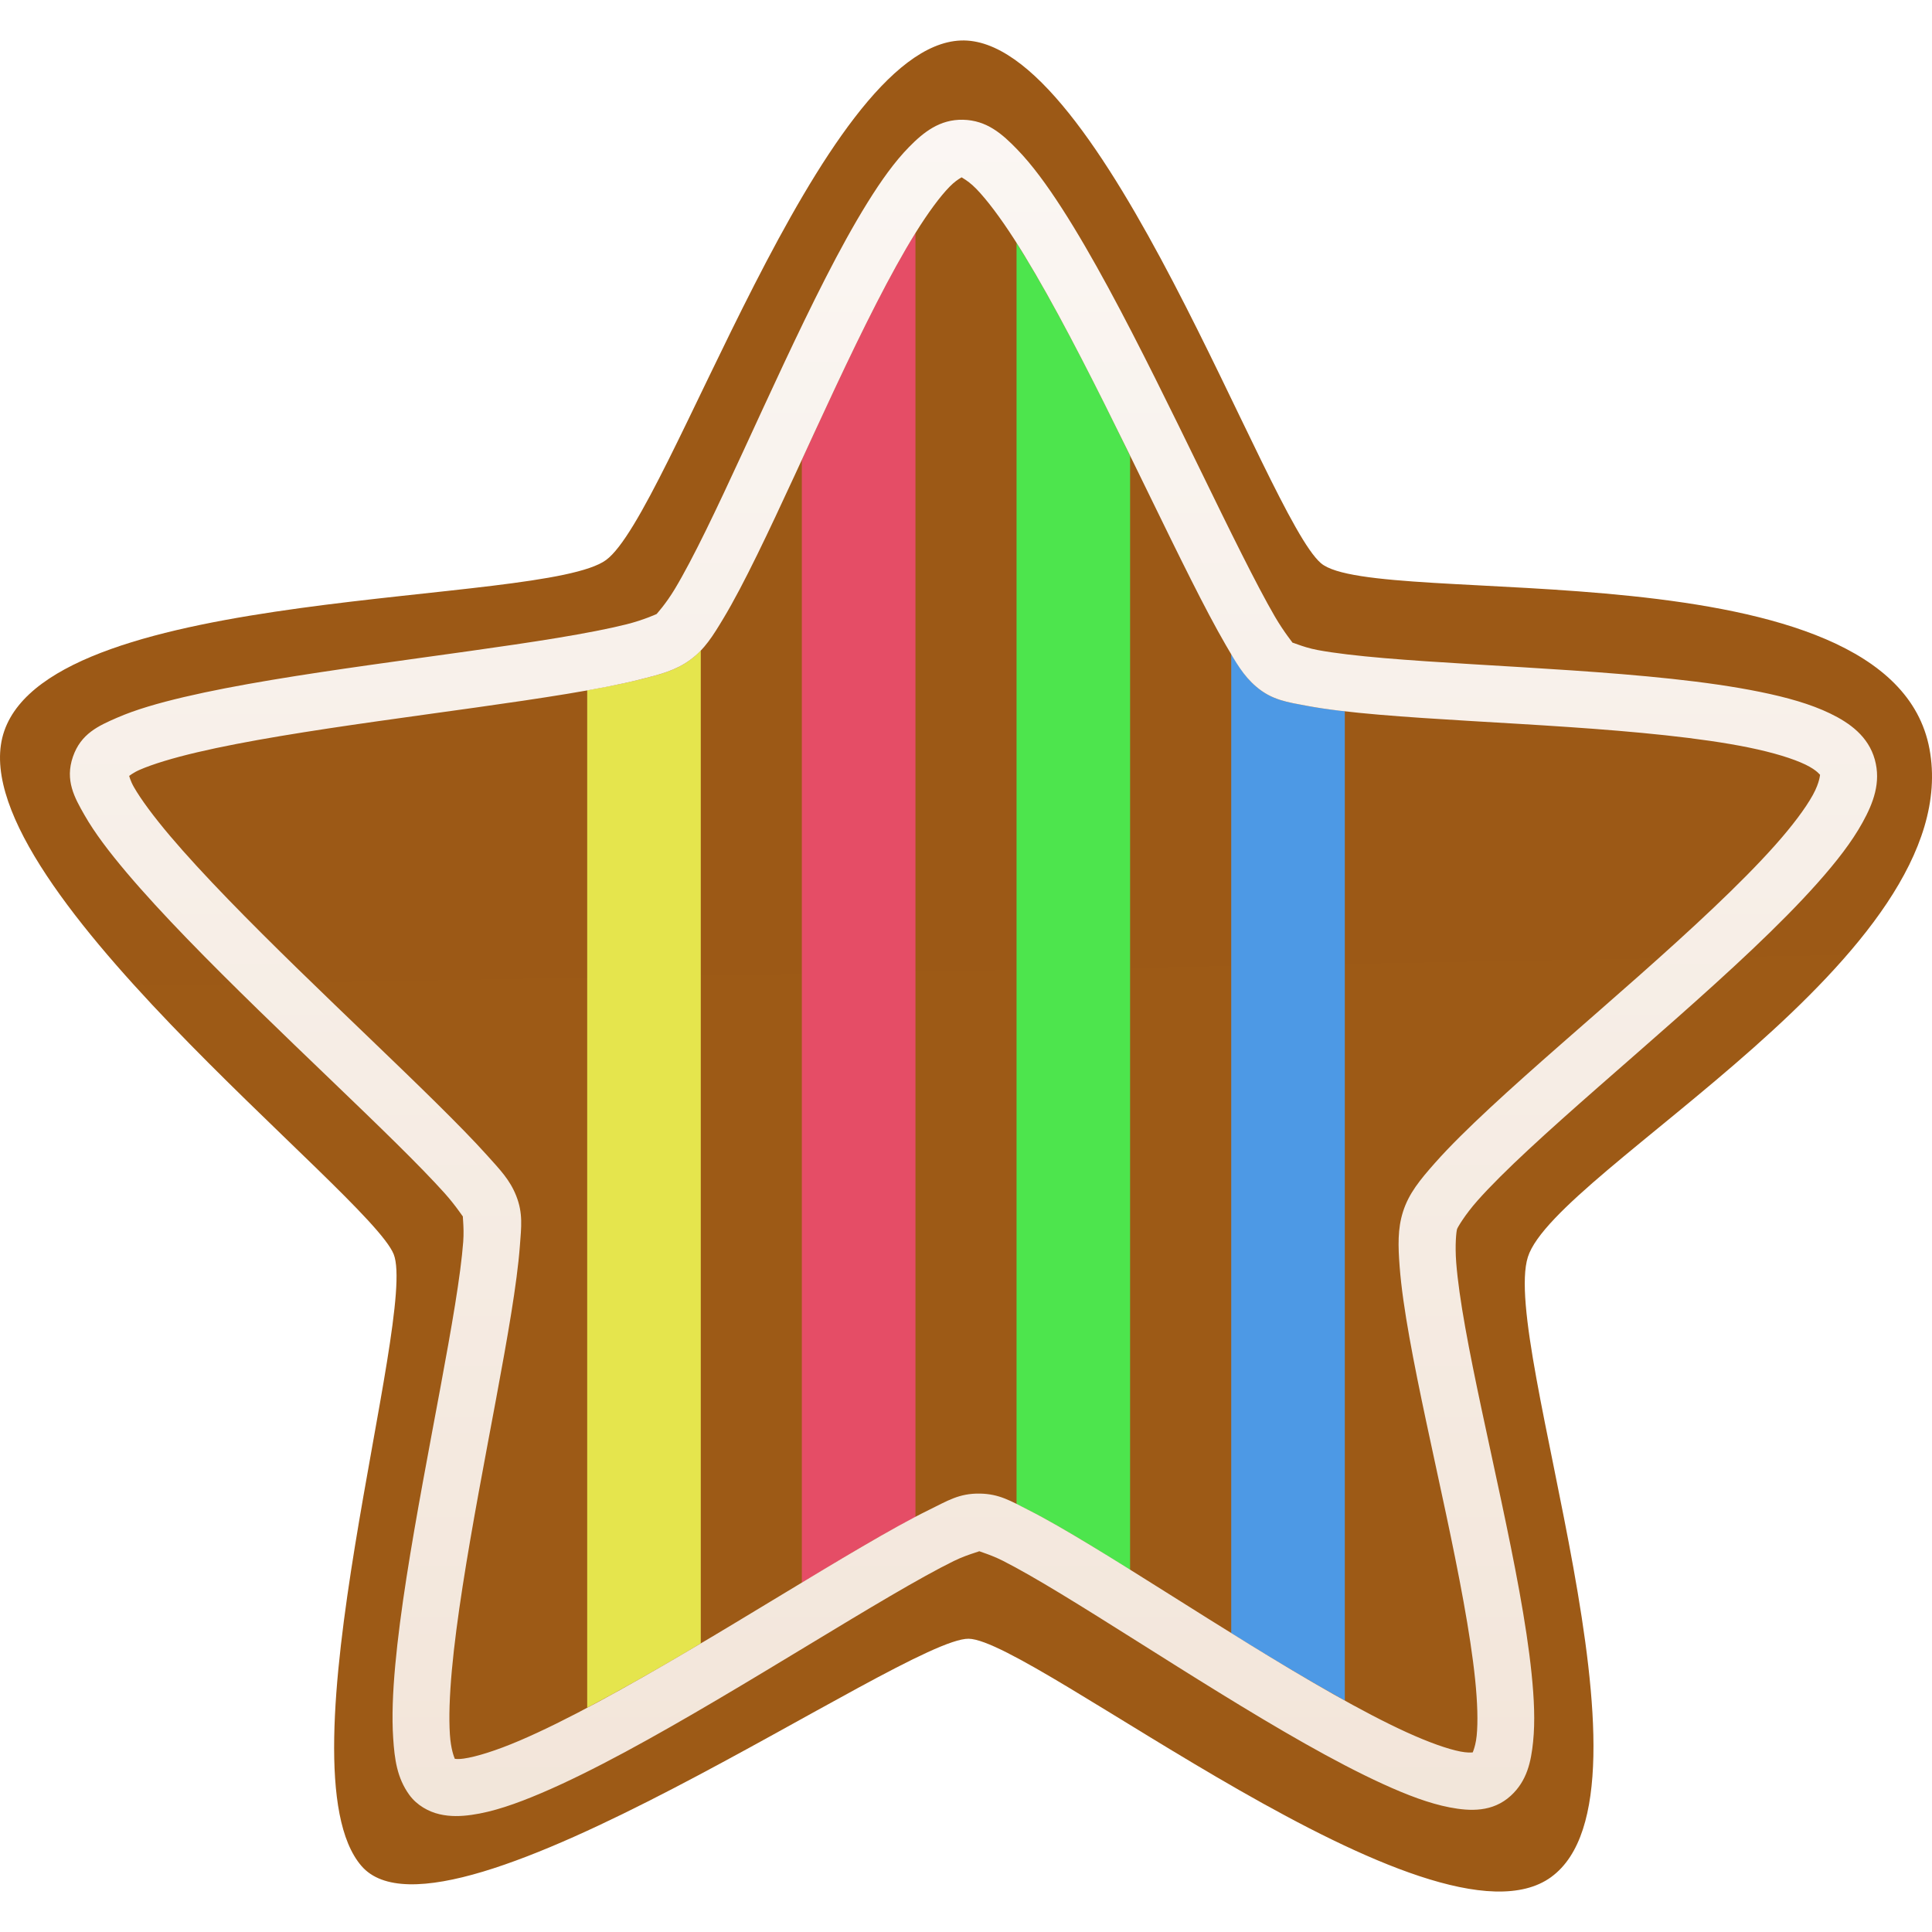
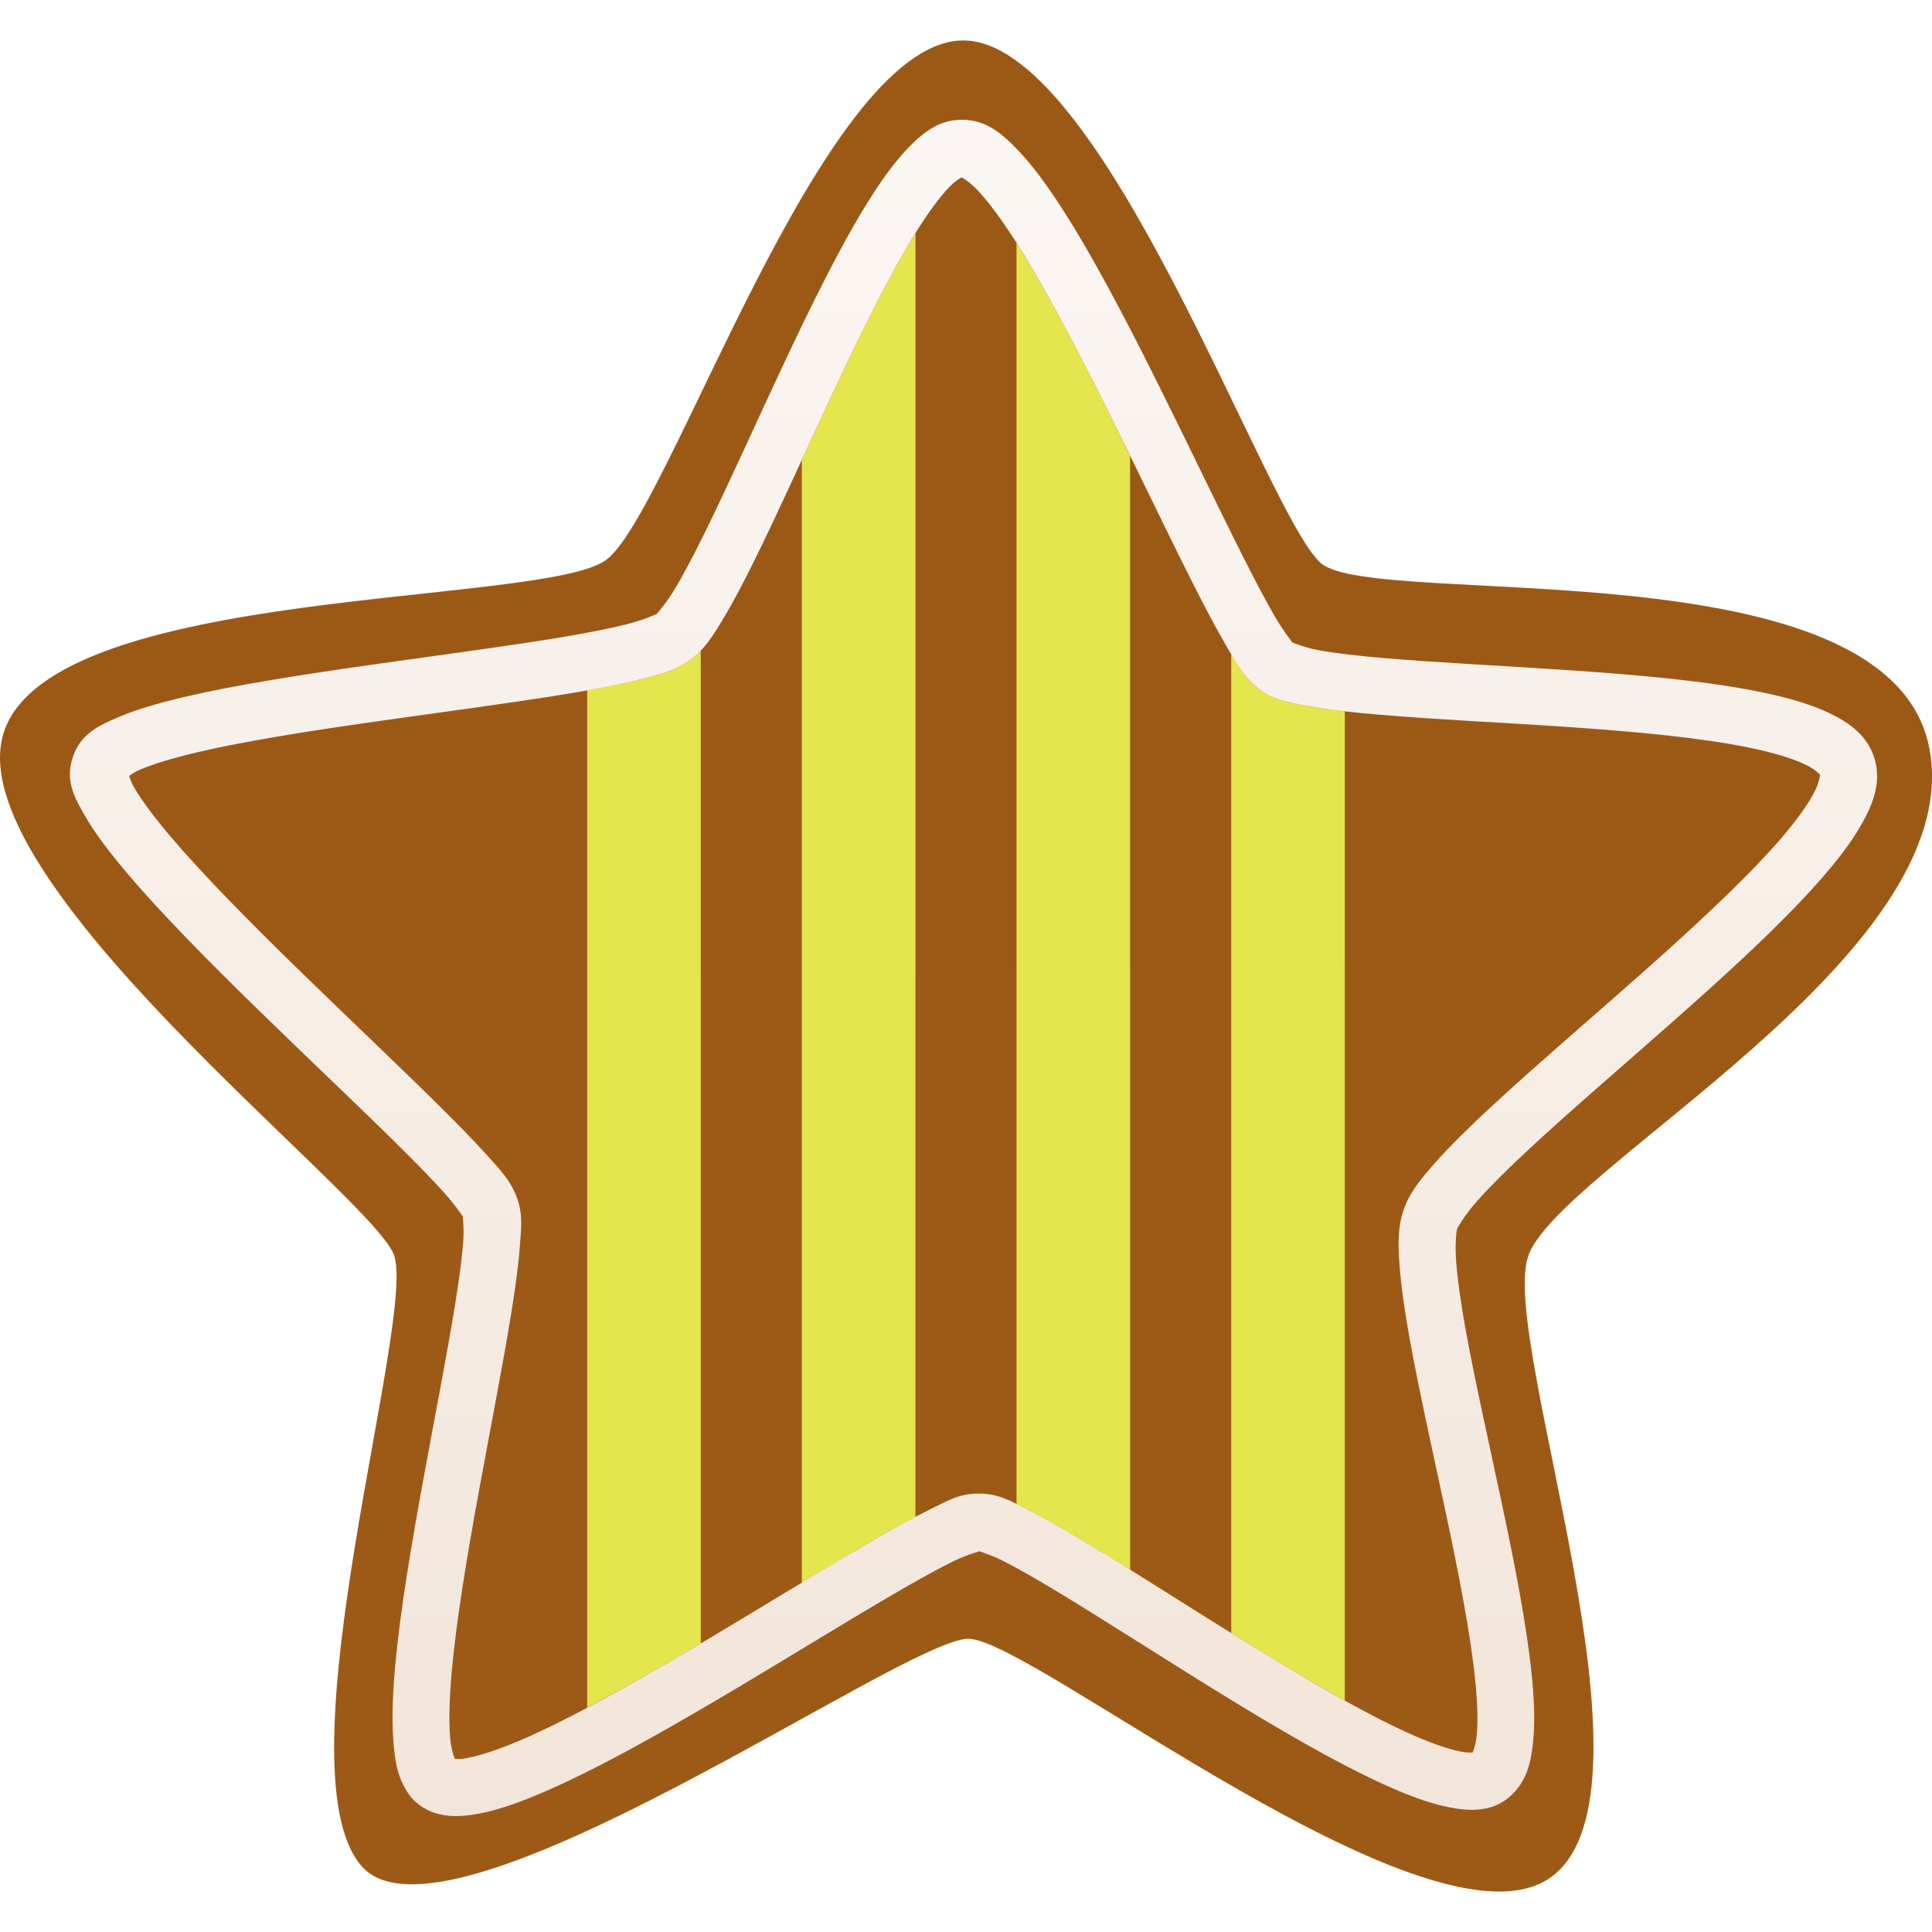
<svg xmlns="http://www.w3.org/2000/svg" xmlns:xlink="http://www.w3.org/1999/xlink" height="100mm" viewBox="0 0 100 100" width="100mm" version="1.1" id="svg1" xml:space="preserve">
  <defs id="defs1">
    <linearGradient id="linearGradient13">
      <stop style="stop-color:#f2e5d9;stop-opacity:1;" offset="0" id="stop13" />
      <stop style="stop-color:#fbf7f4;stop-opacity:1;" offset="1" id="stop14" />
    </linearGradient>
    <linearGradient id="linearGradient11">
      <stop style="stop-color:#9d5a16;stop-opacity:1;" offset="0" id="stop11" />
      <stop style="stop-color:#9c5916;stop-opacity:1;" offset="1" id="stop12" />
    </linearGradient>
    <linearGradient xlink:href="#linearGradient11" id="linearGradient12" x1="29.731" y1="63.327" x2="29.731" y2="-33.999" gradientUnits="userSpaceOnUse" gradientTransform="matrix(0.7855819,-0.01416861,0.01416861,0.7855819,24.69823,38.47841)" />
    <linearGradient xlink:href="#linearGradient13" id="linearGradient14" x1="-48.953" y1="82.405" x2="-48.953" y2="18.029" gradientUnits="userSpaceOnUse" gradientTransform="matrix(1.111111,0,0,1.111111,102.8064,-6.456283)" />
  </defs>
  <g id="g1" transform="matrix(1.307283,0,0,1.307283,-12.90242,-14.56638)">
    <path id="path1" style="fill:url(#linearGradient12);fill-opacity:1;stroke-width:0.416;stroke-linecap:round;stroke-linejoin:round;stroke-miterlimit:3.864" d="M 71.288,85.46 C 66.624,88.861 50.764,76.066 48.223,76.026 45.683,75.986 27.524,88.905 24.179,85.02 20.834,81.135 26.416,63.215 25.458,60.804 24.501,58.393 8.029,45.865 10.04,40.081 12.05,34.297 31.347,35.154 33.863,33.317 36.38,31.48 42.321,12.963 47.91,12.746 c 5.589,-0.217 12.095,18.844 14.261,20.696 2.166,1.852 22.566,-0.836 24.093,7.35 1.527,8.186 -14.803,16.665 -15.9,20.118 -1.097,3.453 5.588,21.148 0.924,24.549 z" />
-     <path id="path3" style="fill:#4d99e5;fill-opacity:1;stroke-width:1.012;stroke-linecap:round;stroke-linejoin:round;stroke-dasharray:none" d="M 58.618 37.033 L 58.618 75.802 C 58.881 75.965 59.1 76.104 59.363 76.266 C 60.649 77.058 61.923 77.811 63.115 78.471 L 63.115 39.304 C 62.577 39.242 62.073 39.174 61.631 39.091 C 60.835 38.943 60.231 38.862 59.608 38.329 C 59.196 37.977 58.924 37.549 58.618 37.033 z " />
-     <path id="path4" style="fill:#4de54d;fill-opacity:1;stroke-width:1.012;stroke-linecap:round;stroke-linejoin:round;stroke-dasharray:none" d="M 50.118 20.763 L 50.118 70.701 C 50.272 70.778 50.413 70.84 50.589 70.93 C 51.289 71.284 52.114 71.762 53.039 72.323 C 53.5 72.602 54.111 72.991 54.614 73.305 L 54.614 29.193 C 54.264 28.477 53.965 27.862 53.606 27.143 C 52.421 24.774 51.205 22.471 50.118 20.763 z " />
-     <path id="path5" style="fill:#e54d66;fill-opacity:1;stroke-width:1.012;stroke-linecap:round;stroke-linejoin:round;stroke-dasharray:none" d="M 46.116 20.369 C 45.123 21.971 44.014 24.207 42.933 26.511 C 42.486 27.461 42.05 28.413 41.617 29.351 L 41.617 73.81 C 42.398 73.339 43.304 72.789 43.998 72.383 C 44.788 71.922 45.482 71.538 46.116 71.207 L 46.116 20.369 z " />
+     <path id="path3" style="fill:#e5e54d;fill-opacity:1;stroke-width:1.012;stroke-linecap:round;stroke-linejoin:round;stroke-dasharray:none" d="M 58.618 37.033 L 58.618 75.802 C 58.881 75.965 59.1 76.104 59.363 76.266 C 60.649 77.058 61.923 77.811 63.115 78.471 L 63.115 39.304 C 62.577 39.242 62.073 39.174 61.631 39.091 C 60.835 38.943 60.231 38.862 59.608 38.329 C 59.196 37.977 58.924 37.549 58.618 37.033 z " />
+     <path id="path4" style="fill:#e5e54d;fill-opacity:1;stroke-width:1.012;stroke-linecap:round;stroke-linejoin:round;stroke-dasharray:none" d="M 50.118 20.763 L 50.118 70.701 C 50.272 70.778 50.413 70.84 50.589 70.93 C 51.289 71.284 52.114 71.762 53.039 72.323 C 53.5 72.602 54.111 72.991 54.614 73.305 L 54.614 29.193 C 54.264 28.477 53.965 27.862 53.606 27.143 C 52.421 24.774 51.205 22.471 50.118 20.763 z " />
+     <path id="path5" style="fill:#e5e54d;fill-opacity:1;stroke-width:1.012;stroke-linecap:round;stroke-linejoin:round;stroke-dasharray:none" d="M 46.116 20.369 C 45.123 21.971 44.014 24.207 42.933 26.511 C 42.486 27.461 42.05 28.413 41.617 29.351 L 41.617 73.81 C 42.398 73.339 43.304 72.789 43.998 72.383 C 44.788 71.922 45.482 71.538 46.116 71.207 L 46.116 20.369 z " />
    <path id="path6" style="fill:#e5e54d;fill-opacity:1;stroke-width:1.012;stroke-linecap:round;stroke-linejoin:round;stroke-dasharray:none" d="M 37.616 36.896 C 37.488 37.029 37.351 37.155 37.193 37.27 C 36.618 37.69 36.016 37.843 35.209 38.045 C 34.609 38.195 33.889 38.335 33.119 38.472 L 33.119 78.755 C 34.384 78.087 35.74 77.319 37.115 76.509 C 37.291 76.405 37.439 76.314 37.616 76.209 L 37.616 36.896 z " />
    <path style="fill:url(#linearGradient14);stroke-width:1.012;stroke-linecap:round;stroke-linejoin:round;stroke-miterlimit:3.864;stroke-dasharray:none" d="m 48,15.884 c -0.925,-0.021 -1.569,0.498 -2.14,1.081 -0.57,0.582 -1.103,1.329 -1.649,2.209 -1.093,1.76 -2.218,4.05 -3.314,6.382 -1.096,2.333 -2.156,4.707 -3.073,6.576 -0.458,0.934 -0.882,1.743 -1.241,2.339 -0.359,0.596 -0.722,0.987 -0.716,0.983 0.005,-0.004 -0.5,0.234 -1.202,0.41 -0.703,0.176 -1.636,0.355 -2.704,0.532 -2.136,0.353 -4.819,0.701 -7.47,1.079 -2.651,0.377 -5.266,0.78 -7.331,1.265 -1.032,0.243 -1.924,0.501 -2.656,0.82 -0.732,0.319 -1.431,0.628 -1.747,1.545 -0.323,0.935 0.062,1.616 0.462,2.316 0.4,0.7 0.969,1.447 1.662,2.268 1.388,1.641 3.279,3.548 5.219,5.441 1.94,1.893 3.927,3.766 5.469,5.289 0.771,0.761 1.429,1.436 1.905,1.966 0.476,0.53 0.774,1.021 0.74,0.935 -0.058,-0.146 0.044,0.347 -0.004,0.99 -0.048,0.642 -0.163,1.503 -0.323,2.493 -0.32,1.981 -0.814,4.49 -1.276,7.025 -0.462,2.535 -0.896,5.095 -1.092,7.244 -0.098,1.074 -0.138,2.044 -0.082,2.888 0.055,0.845 0.154,1.575 0.636,2.244 0.3,0.416 0.768,0.671 1.198,0.77 0.43,0.1 0.845,0.085 1.267,0.026 0.845,-0.118 1.752,-0.432 2.771,-0.866 2.039,-0.868 4.49,-2.239 6.947,-3.687 2.457,-1.448 4.913,-2.973 6.877,-4.121 0.982,-0.574 1.844,-1.055 2.498,-1.376 0.654,-0.321 1.245,-0.417 0.996,-0.421 -0.195,-0.003 0.341,0.102 0.946,0.408 0.605,0.306 1.399,0.762 2.3,1.309 1.803,1.093 4.049,2.546 6.309,3.937 2.259,1.391 4.527,2.72 6.447,3.596 0.96,0.438 1.828,0.768 2.637,0.924 0.809,0.156 1.702,0.196 2.42,-0.46 0.646,-0.591 0.804,-1.35 0.885,-2.144 0.081,-0.794 0.042,-1.693 -0.061,-2.693 -0.205,-2.001 -0.683,-4.406 -1.198,-6.832 -0.515,-2.425 -1.069,-4.866 -1.426,-6.862 -0.179,-0.998 -0.307,-1.886 -0.36,-2.582 -0.053,-0.696 0.002,-1.225 0.035,-1.328 0.018,-0.056 0.302,-0.552 0.805,-1.12 0.503,-0.568 1.205,-1.263 2.027,-2.027 1.644,-1.529 3.769,-3.345 5.844,-5.182 2.075,-1.838 4.101,-3.691 5.59,-5.365 0.745,-0.837 1.359,-1.624 1.786,-2.398 0.428,-0.774 0.739,-1.588 0.486,-2.496 -0.256,-0.917 -0.99,-1.447 -1.769,-1.823 -0.779,-0.376 -1.708,-0.636 -2.769,-0.853 -2.122,-0.433 -4.772,-0.668 -7.439,-0.851 -2.668,-0.182 -5.349,-0.308 -7.454,-0.488 -1.052,-0.09 -1.963,-0.195 -2.626,-0.319 -0.663,-0.124 -1.105,-0.374 -0.972,-0.26 0.018,0.015 -0.354,-0.432 -0.725,-1.068 C 59.975,34.916 59.528,34.06 59.031,33.073 58.037,31.101 56.849,28.6 55.617,26.138 54.386,23.675 53.115,21.252 51.915,19.391 51.315,18.46 50.737,17.67 50.144,17.058 49.551,16.446 48.944,15.906 48,15.884 Z m -0.052,2.248 c -0.15,-0.003 0.161,0.059 0.579,0.49 0.418,0.432 0.943,1.128 1.497,1.988 1.109,1.721 2.363,4.097 3.581,6.532 1.218,2.435 2.403,4.931 3.416,6.942 0.506,1.005 0.97,1.889 1.382,2.598 0.413,0.709 0.696,1.213 1.204,1.647 0.623,0.533 1.227,0.613 2.023,0.762 0.796,0.148 1.756,0.256 2.845,0.349 2.178,0.187 4.861,0.308 7.496,0.488 2.634,0.18 5.227,0.421 7.142,0.812 0.958,0.196 1.744,0.436 2.24,0.675 0.495,0.239 0.593,0.442 0.582,0.401 -0.009,-0.031 0.003,0.274 -0.289,0.803 -0.292,0.529 -0.816,1.227 -1.497,1.992 -1.363,1.531 -3.347,3.358 -5.401,5.178 -2.055,1.82 -4.183,3.636 -5.883,5.217 -0.85,0.791 -1.594,1.52 -2.181,2.183 -0.587,0.663 -1.035,1.205 -1.265,1.931 -0.215,0.678 -0.195,1.356 -0.132,2.179 0.063,0.823 0.202,1.767 0.388,2.806 0.372,2.079 0.928,4.529 1.439,6.934 0.511,2.405 0.973,4.768 1.161,6.595 0.094,0.913 0.116,1.696 0.061,2.235 -0.055,0.54 -0.227,0.768 -0.165,0.712 0.133,-0.122 0.026,0.008 -0.477,-0.089 -0.503,-0.097 -1.258,-0.365 -2.129,-0.762 -1.742,-0.794 -3.969,-2.092 -6.2,-3.466 -2.231,-1.374 -4.474,-2.822 -6.324,-3.943 -0.925,-0.56 -1.75,-1.039 -2.45,-1.393 -0.7,-0.354 -1.154,-0.637 -1.925,-0.649 -0.824,-0.013 -1.279,0.285 -2.025,0.651 -0.746,0.366 -1.637,0.865 -2.641,1.452 -2.008,1.173 -4.457,2.695 -6.884,4.125 -2.427,1.43 -4.838,2.771 -6.684,3.557 -0.923,0.393 -1.713,0.639 -2.203,0.707 -0.192,0.027 -0.28,0.016 -0.352,0.009 -0.032,-0.079 -0.157,-0.381 -0.195,-0.97 -0.043,-0.653 -0.013,-1.532 0.078,-2.537 0.183,-2.01 0.605,-4.53 1.063,-7.044 0.459,-2.514 0.954,-5.023 1.285,-7.068 0.165,-1.023 0.288,-1.928 0.345,-2.684 0.057,-0.757 0.129,-1.297 -0.145,-1.988 -0.251,-0.632 -0.625,-1.016 -1.157,-1.608 -0.532,-0.592 -1.215,-1.287 -2.001,-2.064 -1.572,-1.553 -3.556,-3.425 -5.477,-5.299 -1.922,-1.875 -3.784,-3.757 -5.074,-5.282 -0.645,-0.763 -1.148,-1.441 -1.428,-1.931 -0.28,-0.49 -0.185,-0.766 -0.289,-0.467 -0.097,0.281 0.007,0.007 0.521,-0.217 0.514,-0.224 1.312,-0.467 2.272,-0.692 1.92,-0.452 4.501,-0.854 7.133,-1.228 2.632,-0.375 5.32,-0.724 7.52,-1.087 1.1,-0.182 2.076,-0.367 2.882,-0.569 0.806,-0.202 1.409,-0.355 1.984,-0.775 0.575,-0.42 0.9,-0.947 1.317,-1.641 0.417,-0.693 0.859,-1.545 1.332,-2.509 0.946,-1.928 2.007,-4.303 3.09,-6.61 1.083,-2.307 2.193,-4.548 3.188,-6.15 0.497,-0.801 0.972,-1.441 1.345,-1.823 0.374,-0.382 0.613,-0.403 0.482,-0.406 z" id="path2" />
  </g>
</svg>
